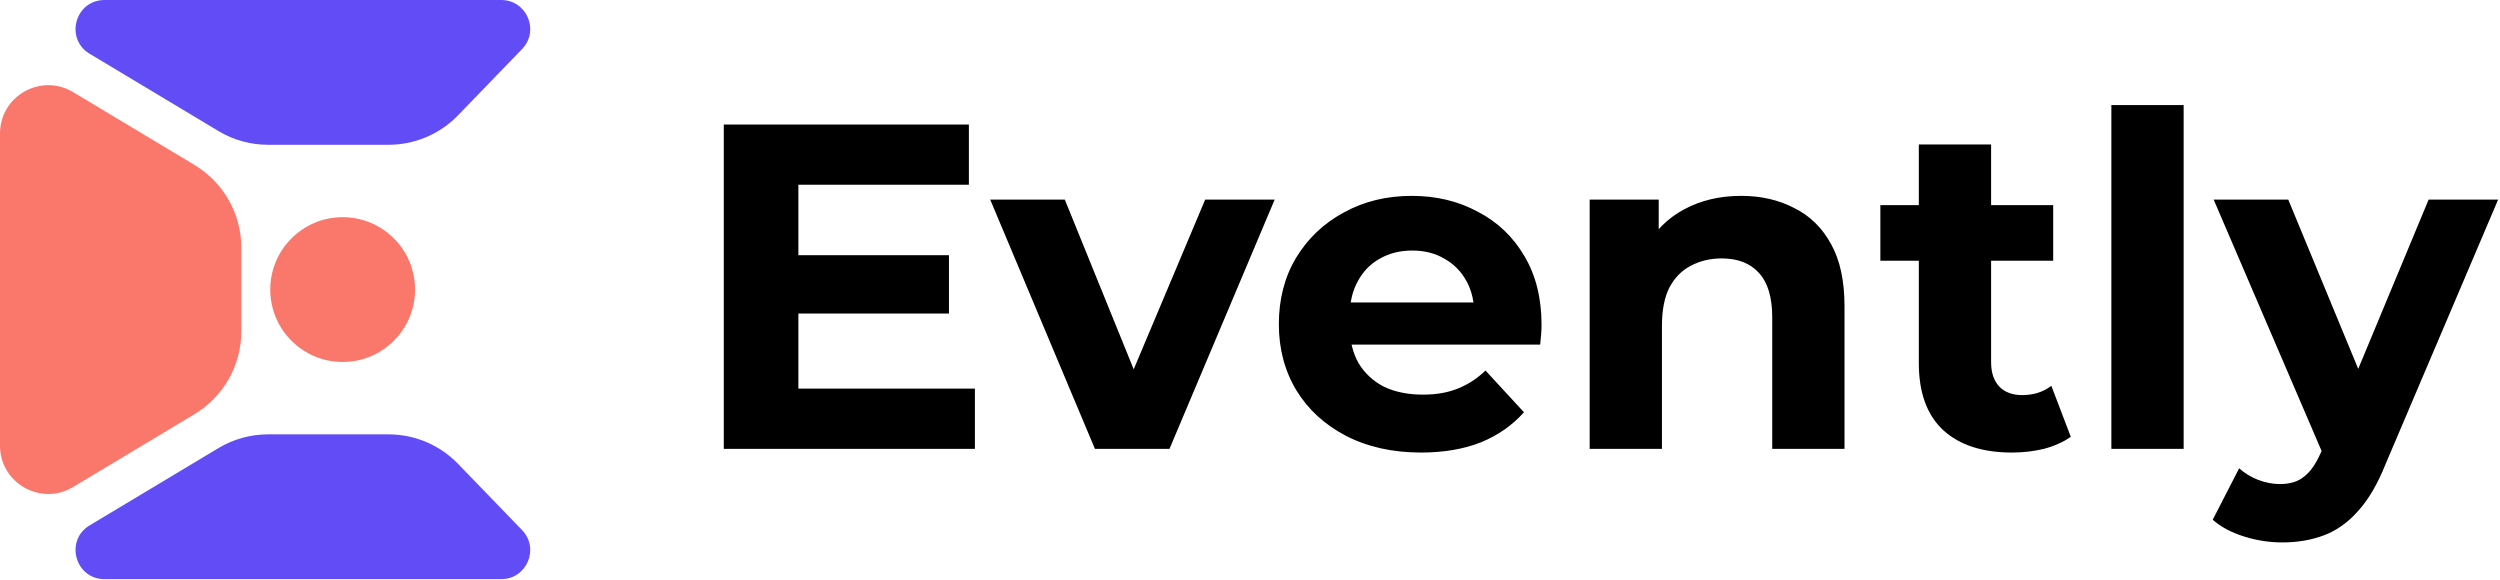
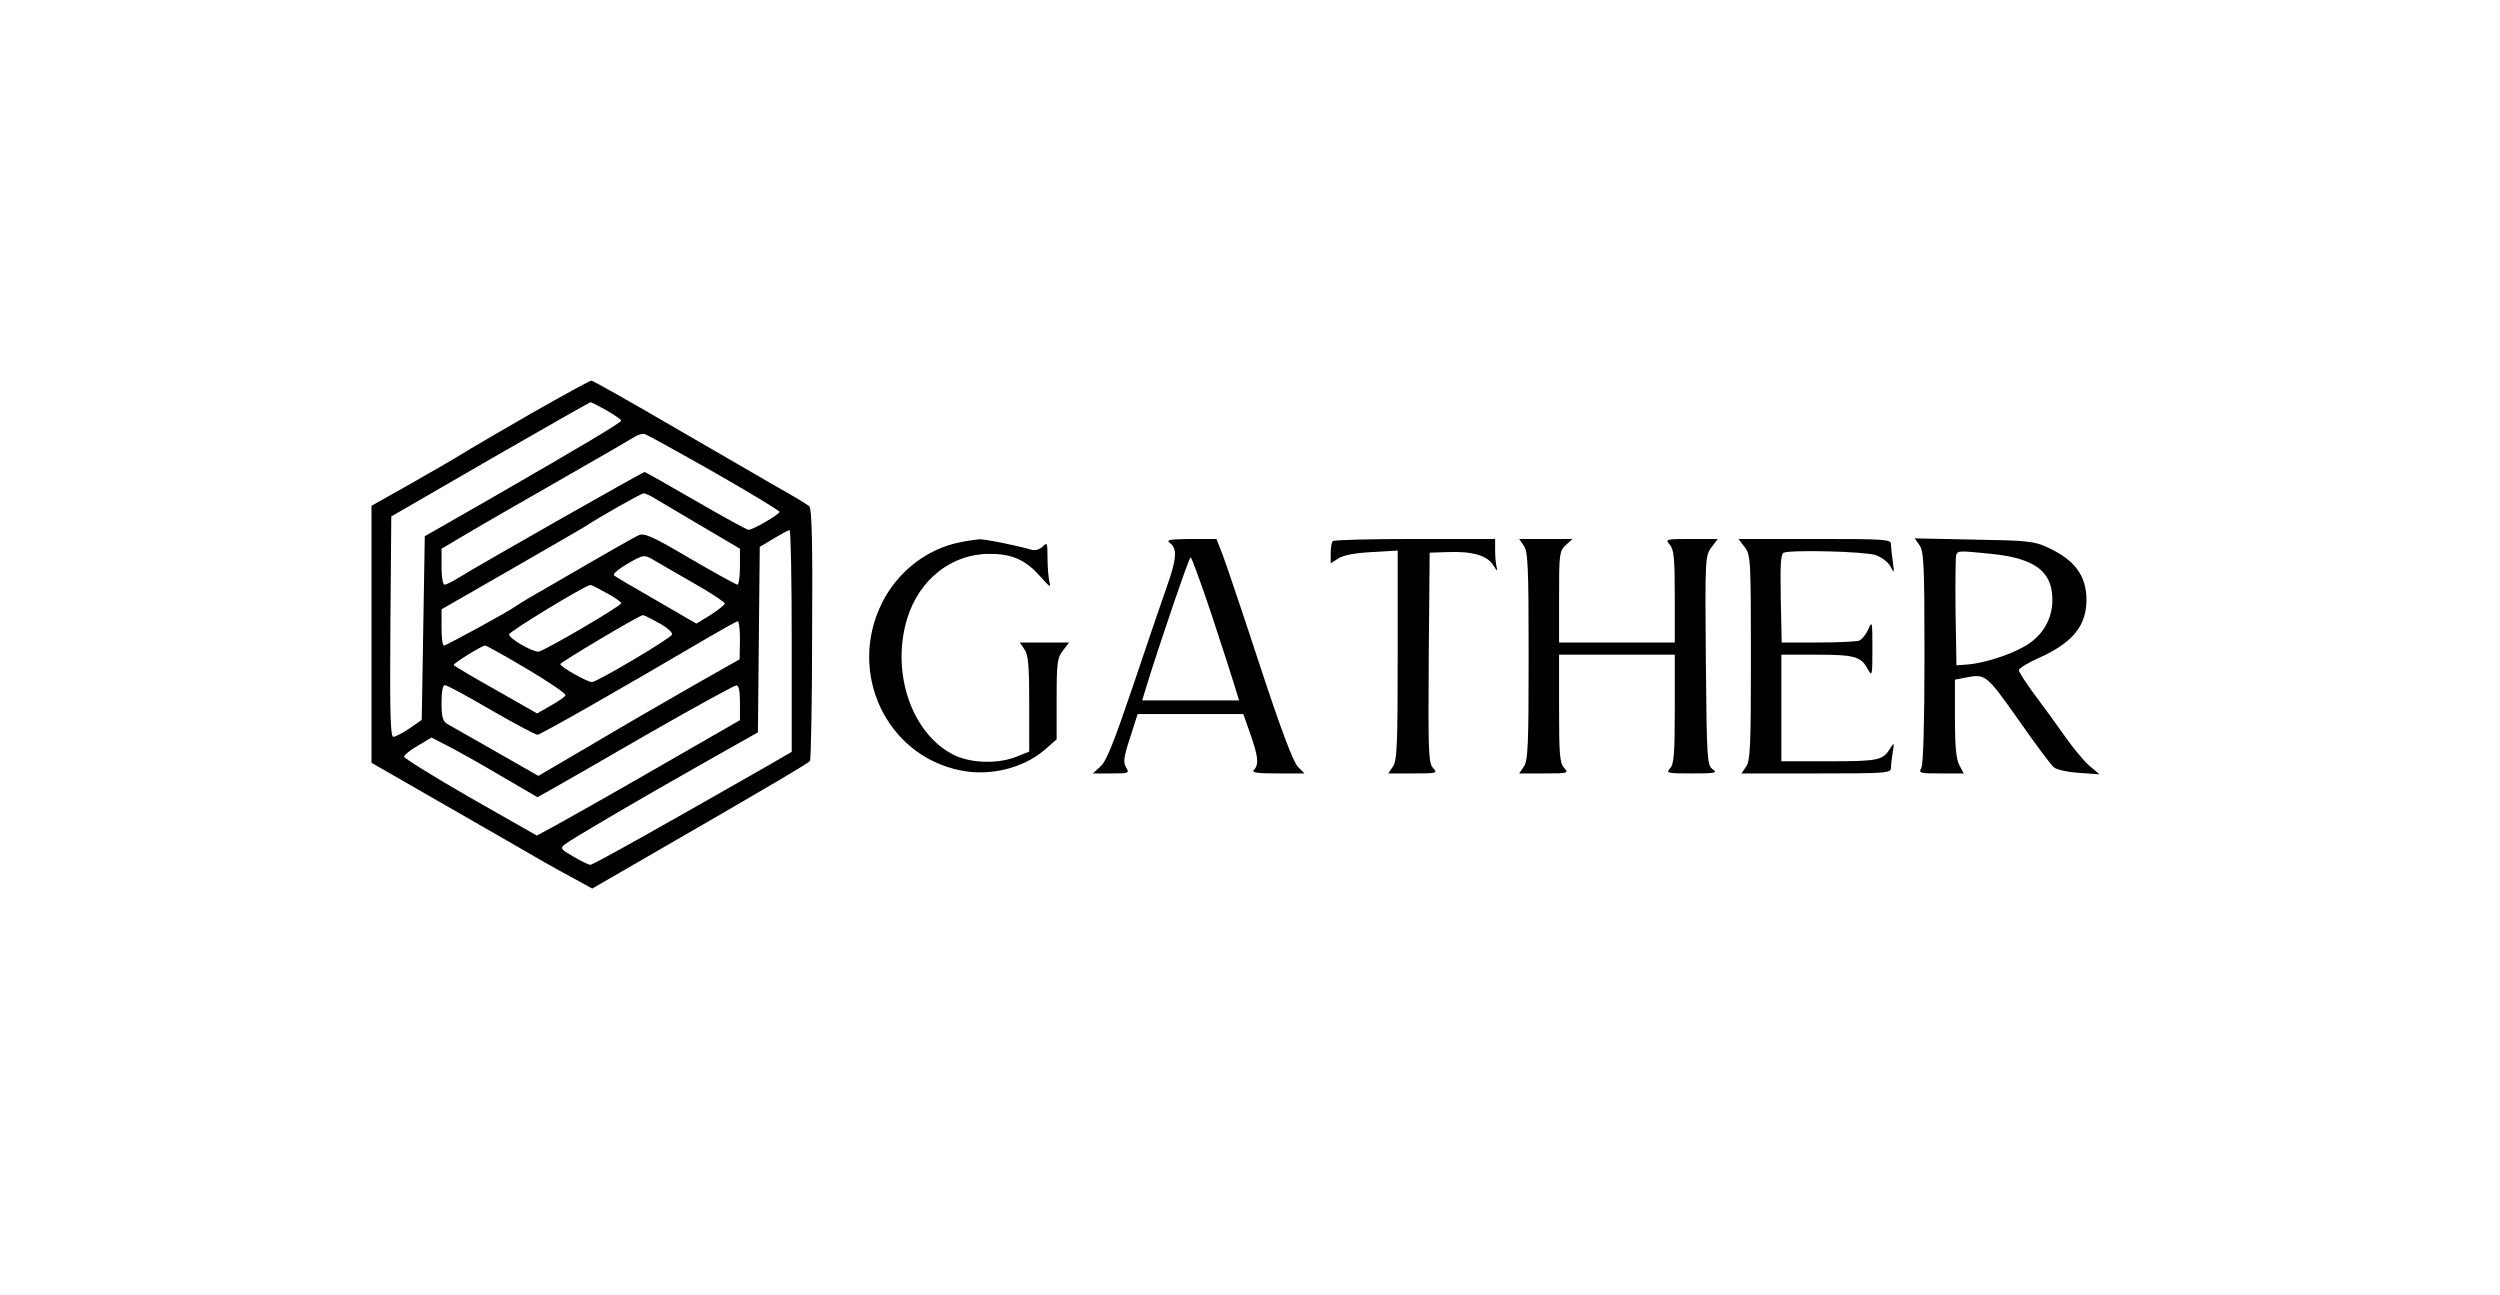
- <svg xmlns="http://www.w3.org/2000/svg" width="518" height="120" viewBox="0 0 518 120" fill="none">
-   <path d="M-3.08811e-06 27.662C-1.72904e-06 19.889 8.48 15.088 15.145 19.087L40.29 34.174C46.314 37.788 50 44.299 50 51.324L50 68.676C50 75.701 46.314 82.212 40.29 85.826L15.145 100.913C8.48 104.912 -1.57555e-05 100.111 -1.43965e-05 92.338L-3.08811e-06 27.662Z" fill="#FA776C" />
-   <path d="M103.855 -3.00576e-06C109.151 -1.88027e-06 111.85 6.362 108.169 10.17L94.896 23.9C91.128 27.799 85.938 30 80.516 30L55.54 30C51.915 30 48.358 29.015 45.25 27.15L18.575 11.145C13.357 8.014 15.577 -2.17645e-05 21.662 -2.04714e-05L103.855 -3.00576e-06Z" fill="#624CF5" />
-   <path d="M103.855 120C109.151 120 111.85 113.638 108.169 109.83L94.896 96.1C91.128 92.201 85.938 90 80.516 90L55.54 90C51.915 90 48.358 90.985 45.25 92.85L18.575 108.855C13.357 111.986 15.577 120 21.662 120L103.855 120Z" fill="#624CF5" />
-   <rect x="56" y="45" width="30" height="30" rx="15" fill="#FA776C" />
-   <path d="M164.272 52.872H196.624V64.968H164.272V52.872ZM165.424 80.52H202V93H149.968V25.8H200.752V38.28H165.424V80.52ZM226.866 93L205.169 41.352H220.626L238.674 85.8H230.994L249.714 41.352H264.114L242.322 93H226.866ZM294.45 93.768C288.562 93.768 283.378 92.616 278.898 90.312C274.482 88.008 271.058 84.872 268.626 80.904C266.194 76.872 264.978 72.296 264.978 67.176C264.978 61.992 266.162 57.416 268.53 53.448C270.962 49.416 274.258 46.28 278.418 44.04C282.578 41.736 287.282 40.584 292.53 40.584C297.586 40.584 302.13 41.672 306.162 43.848C310.258 45.96 313.49 49.032 315.858 53.064C318.226 57.032 319.41 61.8 319.41 67.368C319.41 67.944 319.378 68.616 319.314 69.384C319.25 70.088 319.186 70.76 319.122 71.4H277.17V62.664H311.25L305.49 65.256C305.49 62.568 304.946 60.232 303.858 58.248C302.77 56.264 301.266 54.728 299.346 53.64C297.426 52.488 295.186 51.912 292.626 51.912C290.066 51.912 287.794 52.488 285.81 53.64C283.89 54.728 282.386 56.296 281.298 58.344C280.21 60.328 279.666 62.696 279.666 65.448V67.752C279.666 70.568 280.274 73.064 281.49 75.24C282.77 77.352 284.53 78.984 286.77 80.136C289.074 81.224 291.762 81.768 294.834 81.768C297.586 81.768 299.986 81.352 302.034 80.52C304.146 79.688 306.066 78.44 307.794 76.776L315.762 85.416C313.394 88.104 310.418 90.184 306.834 91.656C303.25 93.064 299.122 93.768 294.45 93.768ZM360.773 40.584C364.869 40.584 368.517 41.416 371.717 43.08C374.981 44.68 377.541 47.176 379.397 50.568C381.253 53.896 382.181 58.184 382.181 63.432V93H367.205V65.736C367.205 61.576 366.277 58.504 364.421 56.52C362.629 54.536 360.069 53.544 356.741 53.544C354.373 53.544 352.229 54.056 350.309 55.08C348.453 56.04 346.981 57.544 345.893 59.592C344.869 61.64 344.357 64.264 344.357 67.464V93H329.381V41.352H343.685V55.656L340.997 51.336C342.853 47.88 345.509 45.224 348.965 43.368C352.421 41.512 356.357 40.584 360.773 40.584ZM416.876 93.768C410.796 93.768 406.06 92.232 402.668 89.16C399.276 86.024 397.58 81.384 397.58 75.24V29.928H412.556V75.048C412.556 77.224 413.132 78.92 414.284 80.136C415.436 81.288 417.004 81.864 418.988 81.864C421.356 81.864 423.372 81.224 425.036 79.944L429.068 90.504C427.532 91.592 425.676 92.424 423.5 93C421.388 93.512 419.18 93.768 416.876 93.768ZM389.612 54.024V42.504H425.42V54.024H389.612ZM437.475 93V21.768H452.451V93H437.475ZM472.878 112.392C470.19 112.392 467.534 111.976 464.91 111.144C462.286 110.312 460.142 109.16 458.477 107.688L463.95 97.032C465.102 98.056 466.414 98.856 467.886 99.432C469.422 100.008 470.926 100.296 472.398 100.296C474.51 100.296 476.174 99.784 477.39 98.76C478.67 97.8 479.822 96.168 480.846 93.864L483.534 87.528L484.686 85.896L503.214 41.352H517.614L494.286 96.168C492.622 100.328 490.702 103.592 488.526 105.96C486.414 108.328 484.046 109.992 481.422 110.952C478.862 111.912 476.014 112.392 472.878 112.392ZM481.71 95.016L458.669 41.352H474.126L491.982 84.552L481.71 95.016Z" fill="black" />
+ <svg xmlns="http://www.w3.org/2000/svg" version="1.0" width="821pt" height="425pt" viewBox="0 0 821 425" preserveAspectRatio="xMidYMid meet">
+   <g transform="translate(0,425) scale(0.1,-0.1)" fill="#000000" stroke="none">
+     <path d="M1744 2892 c-104 -60 -207 -120 -229 -134 -22 -14 -97 -57 -167 -97 l-128 -72 0 -422 0 -422 188 -108 c103 -59 233 -134 289 -166 56 -33 135 -78 175 -99 l73 -40 185 107 c411 237 525 305 530 312 3 5 7 193 7 418 2 310 -1 412 -10 419 -7 6 -55 35 -107 64 -52 30 -209 121 -347 201 -139 81 -256 147 -261 147 -5 0 -94 -49 -198 -108z m247 11 c27 -16 49 -31 49 -34 0 -7 -118 -77 -430 -257 l-215 -123 -5 -302 -5 -301 -40 -28 c-22 -15 -46 -27 -53 -28 -10 0 -12 76 -10 362 l3 362 325 188 c179 103 327 187 329 187 1 1 25 -11 52 -26z m356 -205 c117 -67 213 -125 213 -129 0 -8 -87 -59 -102 -59 -5 0 -83 43 -173 95 -90 52 -166 95 -168 95 -6 0 -552 -310 -607 -345 -22 -14 -44 -25 -50 -25 -6 0 -10 26 -10 59 l0 59 93 55 c50 30 189 109 307 177 118 67 224 129 235 136 11 7 26 11 34 8 8 -3 110 -59 228 -126z m-193 -87 c17 -10 86 -51 154 -91 l122 -72 0 -59 c0 -32 -4 -59 -8 -59 -5 0 -75 39 -156 86 -124 73 -151 85 -169 76 -12 -5 -89 -49 -172 -97 -82 -48 -166 -96 -185 -107 -19 -11 -39 -24 -45 -28 -24 -18 -228 -129 -237 -130 -5 0 -8 27 -8 59 l0 60 228 131 c125 72 234 135 242 140 48 32 186 110 194 110 5 0 23 -8 40 -19z m446 -466 l0 -364 -67 -39 c-357 -204 -585 -332 -594 -332 -6 0 -31 12 -56 27 -43 25 -44 27 -27 41 29 21 259 156 456 267 l177 100 3 304 3 305 45 27 c25 15 48 28 53 28 4 1 7 -163 7 -364z m-322 190 c56 -32 102 -62 102 -67 0 -4 -21 -21 -46 -37 l-47 -29 -131 76 c-72 41 -135 78 -140 83 -4 4 16 21 45 38 53 30 54 30 84 13 16 -10 76 -44 133 -77z m-287 -32 c27 -14 49 -30 49 -34 0 -9 -256 -159 -272 -159 -23 0 -99 45 -96 57 2 10 248 160 267 162 2 1 25 -11 52 -26z m173 -99 c26 -14 45 -31 43 -38 -4 -12 -245 -155 -263 -156 -15 0 -104 50 -104 59 0 6 259 160 271 161 4 0 28 -12 53 -26z m266 -56 l-1 -63 -162 -92 c-89 -51 -238 -137 -330 -192 l-169 -99 -140 80 c-78 44 -150 85 -160 91 -14 9 -18 24 -18 69 0 37 4 58 11 58 7 0 75 -37 152 -82 78 -45 146 -81 152 -81 10 0 290 160 560 319 50 29 93 53 98 54 4 0 7 -28 7 -62z m-699 -95 c71 -42 128 -81 126 -86 -1 -5 -23 -20 -48 -34 l-45 -26 -137 78 c-75 42 -137 79 -137 81 0 7 93 64 103 64 5 0 67 -35 138 -77z m699 -110 l0 -58 -273 -157 c-149 -86 -300 -171 -333 -189 l-61 -33 -218 124 c-120 69 -218 130 -218 135 0 5 20 22 45 36 l45 27 54 -28 c30 -15 108 -59 174 -98 l120 -70 50 28 c28 16 172 98 320 184 149 85 276 155 283 155 8 1 12 -17 12 -56z" />
+     <path d="M3152 2469 c-107 -21 -204 -96 -255 -198 -115 -229 13 -502 257 -551 96 -20 205 7 275 66 l41 36 0 132 c0 120 2 136 21 160 l20 26 -81 0 -81 0 15 -22 c13 -18 16 -54 16 -179 l0 -157 -42 -17 c-59 -24 -148 -22 -204 5 -139 68 -209 270 -155 448 39 128 145 213 269 213 75 1 121 -20 169 -75 31 -35 35 -37 29 -16 -3 14 -6 49 -6 78 0 50 -1 52 -16 37 -11 -10 -25 -14 -38 -10 -48 14 -152 35 -171 34 -11 -1 -39 -5 -63 -10z" />
+     <path d="M3843 2466 c24 -19 21 -53 -13 -148 -16 -46 -66 -191 -110 -323 -61 -180 -87 -246 -106 -262 l-25 -23 61 0 c57 0 60 1 48 20 -10 16 -8 33 13 97 l25 78 174 0 173 0 23 -65 c26 -74 29 -101 12 -118 -9 -9 8 -12 77 -12 l89 0 -22 22 c-15 16 -55 121 -123 328 -55 168 -110 331 -122 363 l-22 57 -85 0 c-73 -1 -82 -3 -67 -14z m137 -238 c35 -106 69 -212 76 -235 l13 -43 -159 0 -159 0 13 43 c45 146 141 427 146 427 3 0 35 -87 70 -192z" />
+     <path d="M4377 2473 c-4 -3 -7 -21 -7 -40 l0 -33 25 16 c17 11 55 18 110 21 l85 5 0 -344 c0 -295 -2 -347 -16 -366 l-15 -22 82 0 c79 0 81 1 65 18 -15 17 -16 53 -14 363 l3 344 60 2 c83 3 131 -12 150 -45 9 -15 14 -19 11 -9 -3 10 -6 36 -6 58 l0 39 -263 0 c-145 0 -267 -3 -270 -7z" />
+     <path d="M5004 2458 c14 -19 16 -71 16 -363 0 -292 -2 -344 -16 -363 l-15 -22 82 0 c79 0 81 1 66 18 -15 16 -17 45 -17 195 l0 177 190 0 190 0 0 -179 c0 -150 -3 -182 -16 -195 -14 -15 -7 -16 72 -16 78 0 86 2 68 14 -18 14 -19 31 -22 357 -3 333 -2 344 18 371 l21 28 -87 0 c-84 0 -86 -1 -71 -18 14 -16 17 -43 17 -170 l0 -152 -190 0 -190 0 0 150 c0 141 1 150 22 170 l22 20 -88 0 -87 0 15 -22z" />
+     <path d="M5729 2454 c20 -26 21 -38 21 -363 0 -288 -2 -340 -16 -359 l-15 -22 245 0 c234 0 246 1 246 19 0 10 3 34 6 52 5 30 4 31 -7 14 -25 -42 -37 -45 -201 -45 l-158 0 0 175 0 175 116 0 c125 0 146 -6 168 -48 14 -25 15 -21 15 68 0 88 -1 93 -13 64 -8 -17 -21 -34 -31 -38 -9 -3 -70 -6 -135 -6 l-119 0 -3 145 c-2 114 0 146 10 150 27 10 268 4 302 -8 19 -7 41 -23 48 -37 13 -24 13 -23 8 15 -3 22 -6 48 -6 58 0 16 -19 17 -251 17 l-250 0 20 -26z" />
+     <path d="M6304 2459 c14 -21 16 -66 16 -367 0 -217 -4 -350 -10 -363 -10 -18 -7 -19 64 -19 l75 0 -15 28 c-10 19 -14 63 -14 153 l0 127 31 6 c70 14 70 14 177 -137 55 -79 108 -150 117 -157 10 -8 47 -16 83 -18 l67 -5 -32 27 c-18 15 -53 57 -79 94 -26 37 -71 99 -101 139 -29 39 -53 76 -53 82 0 6 30 25 67 41 110 50 154 104 155 189 0 80 -38 132 -127 173 -45 21 -68 23 -244 26 l-193 4 16 -23z m237 -28 c143 -15 199 -58 199 -151 0 -57 -26 -107 -73 -141 -44 -32 -140 -65 -203 -71 l-39 -3 -3 175 c-1 96 0 180 2 187 6 15 6 15 117 4z" />
+   </g>
</svg>
